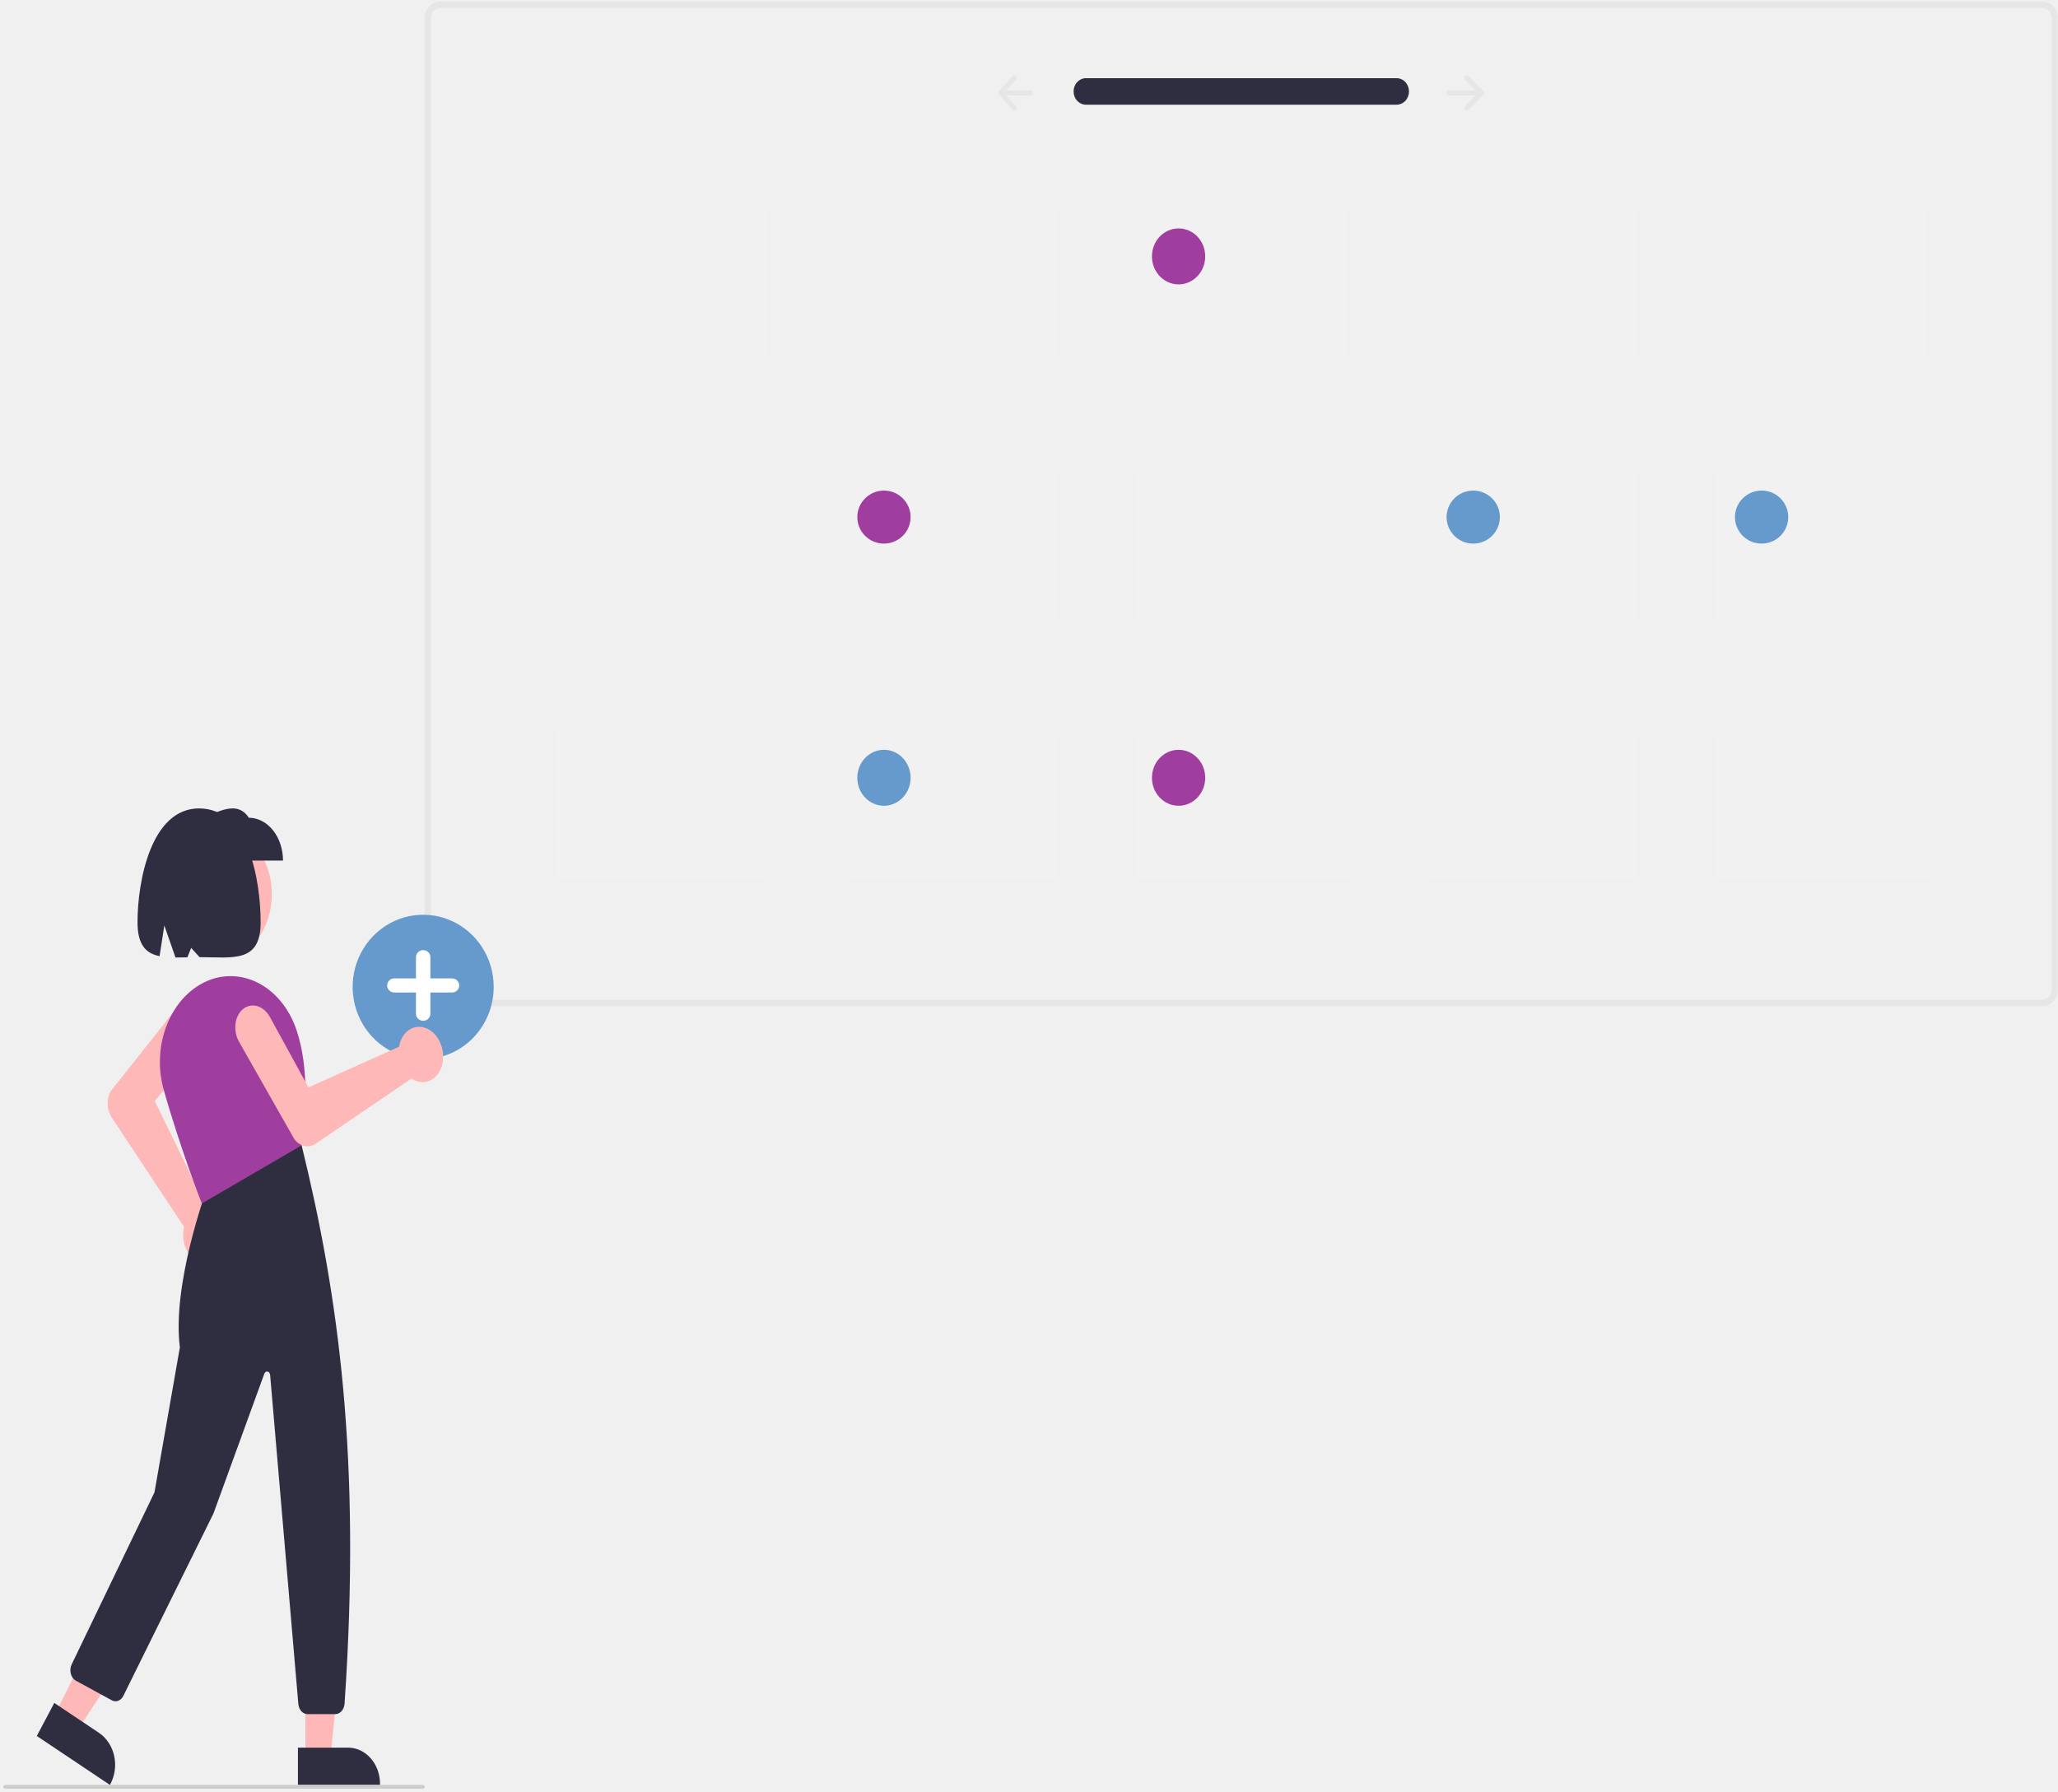
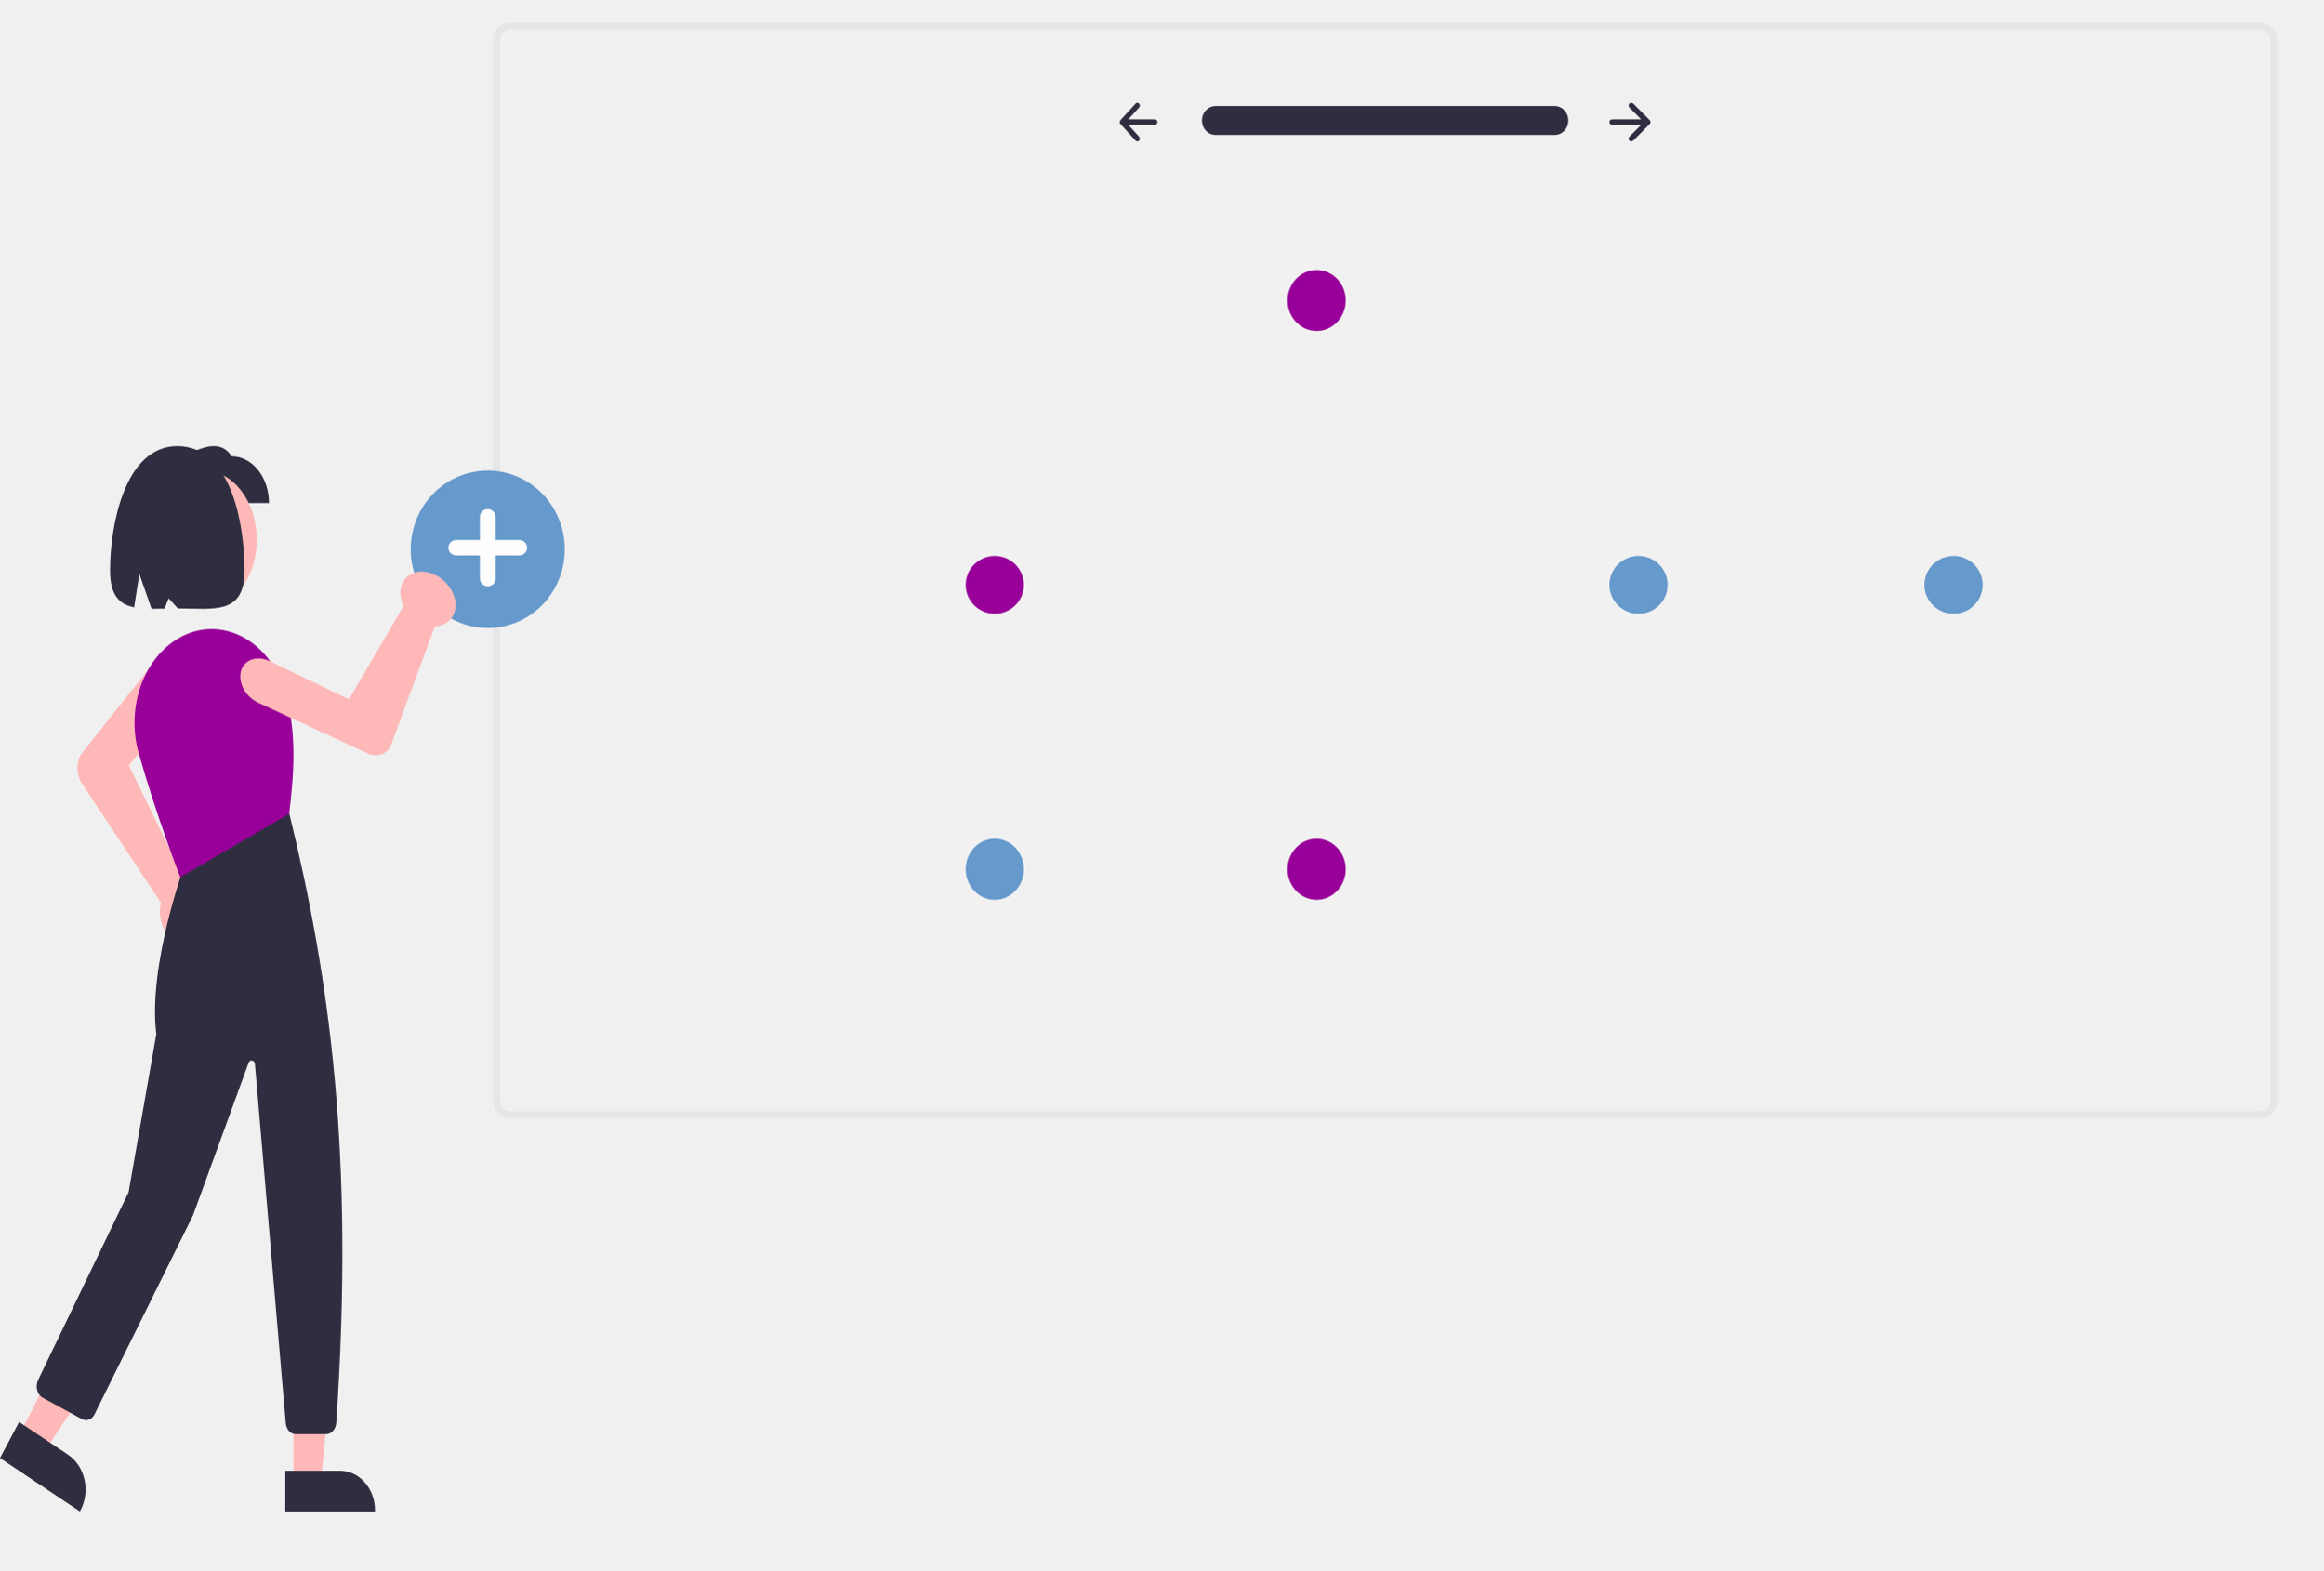
- <svg xmlns="http://www.w3.org/2000/svg" viewBox="0 0 541 471" fill="none">
-   <path d="M536.866 264.487H115.74C114.657 264.486 113.618 264.043 112.852 263.257C112.086 262.47 111.655 261.404 111.654 260.291V4.617C111.655 3.504 112.086 2.438 112.852 1.651C113.618 0.864 114.657 0.422 115.74 0.421H536.866C537.95 0.422 538.988 0.864 539.754 1.651C540.52 2.438 540.951 3.504 540.952 4.617V260.291C540.951 261.404 540.52 262.47 539.754 263.257C538.988 264.043 537.95 264.486 536.866 264.487ZM115.74 2.099C115.09 2.1 114.467 2.365 114.008 2.837C113.548 3.309 113.289 3.949 113.289 4.617V260.291C113.289 260.959 113.548 261.599 114.008 262.071C114.467 262.543 115.09 262.808 115.74 262.809H536.866C537.516 262.808 538.139 262.543 538.599 262.071C539.059 261.599 539.317 260.959 539.318 260.291V4.617C539.317 3.949 539.059 3.309 538.599 2.837C538.139 2.365 537.516 2.1 536.866 2.099H115.74Z" fill="#E6E6E6" />
-   <path d="M285.423 20.555C284.568 20.571 283.754 20.945 283.155 21.596C282.556 22.248 282.22 23.126 282.22 24.04C282.22 24.954 282.556 25.831 283.155 26.483C283.754 27.135 284.568 27.509 285.423 27.524H367.081C367.943 27.538 368.775 27.185 369.395 26.544C370.014 25.902 370.371 25.024 370.386 24.102C370.402 23.18 370.075 22.289 369.477 21.624C368.879 20.959 368.06 20.575 367.198 20.556L367.188 20.555C367.153 20.555 367.117 20.555 367.081 20.555H285.423Z" fill="#2F2E41" />
-   <path d="M385.081 19.975C384.957 20.099 384.888 20.268 384.888 20.444C384.888 20.62 384.957 20.789 385.081 20.914L385.081 20.914L387.911 23.763H380.932C380.757 23.764 380.59 23.834 380.467 23.958C380.344 24.083 380.275 24.251 380.275 24.427C380.275 24.602 380.344 24.771 380.467 24.895C380.59 25.02 380.757 25.09 380.932 25.091H387.911L385.081 27.94C385.02 28.002 384.971 28.075 384.938 28.155C384.905 28.236 384.888 28.322 384.888 28.409C384.888 28.497 384.905 28.583 384.938 28.663C384.971 28.744 385.02 28.817 385.081 28.879C385.142 28.94 385.215 28.989 385.295 29.023C385.375 29.056 385.461 29.073 385.547 29.073C385.634 29.073 385.719 29.056 385.799 29.023C385.879 28.989 385.952 28.94 386.013 28.879L389.969 24.896C390.093 24.772 390.162 24.603 390.162 24.427C390.162 24.251 390.093 24.082 389.969 23.957L386.013 19.975C385.952 19.913 385.879 19.864 385.799 19.831C385.719 19.798 385.634 19.78 385.547 19.78C385.461 19.78 385.375 19.798 385.295 19.831C385.215 19.864 385.142 19.913 385.081 19.975L385.081 19.975Z" fill="#E6E6E6" />
-   <path d="M267.1 19.975C267.213 20.099 267.277 20.268 267.277 20.444C267.277 20.62 267.213 20.789 267.1 20.914L267.1 20.914L264.507 23.763H270.902C270.981 23.763 271.06 23.78 271.133 23.813C271.207 23.846 271.274 23.895 271.33 23.956C271.386 24.018 271.431 24.091 271.462 24.172C271.492 24.252 271.508 24.339 271.508 24.426C271.508 24.513 271.493 24.6 271.462 24.68C271.432 24.761 271.387 24.835 271.331 24.896C271.275 24.958 271.208 25.007 271.135 25.04C271.061 25.074 270.982 25.091 270.903 25.091H264.507L267.1 27.94C267.156 28.002 267.201 28.075 267.231 28.155C267.261 28.236 267.277 28.322 267.277 28.409C267.277 28.497 267.261 28.583 267.231 28.663C267.201 28.744 267.156 28.817 267.1 28.879C267.044 28.94 266.977 28.989 266.904 29.023C266.831 29.056 266.752 29.073 266.673 29.073C266.594 29.073 266.515 29.056 266.442 29.023C266.368 28.989 266.302 28.94 266.246 28.879L262.621 24.896C262.508 24.772 262.444 24.603 262.444 24.427C262.444 24.251 262.508 24.082 262.621 23.957L266.246 19.975C266.359 19.851 266.513 19.78 266.673 19.78C266.833 19.78 266.987 19.85 267.1 19.975L267.1 19.975Z" fill="#E6E6E6" />
-   <path d="M111.242 278.426C107.576 278.426 103.991 277.314 100.942 275.229C97.893 273.144 95.517 270.181 94.114 266.714C92.711 263.247 92.344 259.433 93.059 255.752C93.774 252.072 95.54 248.691 98.133 246.038C100.726 243.385 104.029 241.578 107.625 240.846C111.222 240.114 114.949 240.489 118.337 241.925C121.725 243.361 124.62 245.793 126.658 248.913C128.695 252.033 129.782 255.701 129.782 259.454C129.782 264.486 127.829 269.311 124.352 272.869C120.875 276.427 116.159 278.426 111.242 278.426Z" fill="#6699CC" />
-   <path d="M118.823 257.208H113.138V251.632C113.138 251.14 112.938 250.667 112.582 250.318C112.227 249.97 111.745 249.774 111.242 249.774C110.74 249.774 110.258 249.97 109.902 250.318C109.547 250.667 109.347 251.14 109.347 251.632V257.208H103.662C103.159 257.208 102.677 257.404 102.321 257.752C101.966 258.101 101.766 258.574 101.766 259.067C101.766 259.56 101.966 260.032 102.321 260.381C102.677 260.729 103.159 260.925 103.662 260.925H109.347V266.501C109.347 266.994 109.547 267.466 109.902 267.815C110.258 268.163 110.74 268.359 111.242 268.359C111.745 268.359 112.227 268.163 112.582 267.815C112.938 267.466 113.138 266.994 113.138 266.501V260.925H118.823C119.326 260.925 119.808 260.729 120.163 260.381C120.519 260.032 120.718 259.56 120.718 259.067C120.718 258.574 120.519 258.101 120.163 257.752C119.808 257.404 119.326 257.208 118.823 257.208Z" fill="white" />
-   <path d="M201.469 54.628H145.438V94.122H201.469V54.628Z" fill="#F1F1F1" />
-   <path d="M278.1 54.628H222.069V94.122H278.1V54.628Z" fill="#F1F1F1" />
-   <path d="M353.907 54.628H297.876V94.122H353.907V54.628Z" fill="#F1F1F1" />
-   <path d="M430.538 54.628H374.507V94.122H430.538V54.628Z" fill="#F1F1F1" />
-   <path d="M506.345 54.628H450.313V94.122H506.345V54.628Z" fill="#F1F1F1" />
-   <path d="M202.293 123.549H145.438V163.042H202.293V123.549Z" fill="#F1F1F1" />
-   <path d="M278.1 123.549H222.069V163.042H278.1V123.549Z" fill="#F1F1F1" />
-   <path d="M354.731 123.549H298.7V163.042H354.731V123.549Z" fill="#F1F1F1" />
-   <path d="M430.538 123.549H374.507V163.042H430.538V123.549Z" fill="#F1F1F1" />
-   <path d="M507.169 123.549H451.138V163.042H507.169V123.549Z" fill="#F1F1F1" />
-   <path d="M202.293 192.469H146.262V231.188H202.293V192.469Z" fill="#F1F1F1" />
-   <path d="M278.1 192.469H222.069V231.188H278.1V192.469Z" fill="#F1F1F1" />
-   <path d="M354.731 192.469H298.7V231.188H354.731V192.469Z" fill="#F1F1F1" />
-   <path d="M430.538 192.469H374.507V231.188H430.538V192.469Z" fill="#F1F1F1" />
-   <path d="M507.169 192.469H451.138V231.188H507.169V192.469Z" fill="#F1F1F1" />
-   <path d="M309.824 74.762C313.692 74.762 316.827 71.468 316.827 67.405C316.827 63.342 313.692 60.049 309.824 60.049C305.955 60.049 302.82 63.342 302.82 67.405C302.82 71.468 305.955 74.762 309.824 74.762Z" fill="#A03EA0" />
-   <path d="M232.369 142.908C236.237 142.908 239.373 139.788 239.373 135.939C239.373 132.09 236.237 128.969 232.369 128.969C228.5 128.969 225.365 132.09 225.365 135.939C225.365 139.788 228.5 142.908 232.369 142.908Z" fill="#A03EA0" />
-   <path d="M309.824 211.829C313.692 211.829 316.827 208.535 316.827 204.472C316.827 200.409 313.692 197.115 309.824 197.115C305.955 197.115 302.82 200.409 302.82 204.472C302.82 208.535 305.955 211.829 309.824 211.829Z" fill="#A03EA0" />
-   <path d="M387.278 142.908C391.147 142.908 394.282 139.788 394.282 135.939C394.282 132.09 391.147 128.969 387.278 128.969C383.41 128.969 380.275 132.09 380.275 135.939C380.275 139.788 383.41 142.908 387.278 142.908Z" fill="#6699CC" />
-   <path d="M463.085 142.908C466.953 142.908 470.089 139.788 470.089 135.939C470.089 132.09 466.953 128.969 463.085 128.969C459.217 128.969 456.081 132.09 456.081 135.939C456.081 139.788 459.217 142.908 463.085 142.908Z" fill="#6699CC" />
-   <path d="M232.369 211.829C236.237 211.829 239.373 208.535 239.373 204.472C239.373 200.409 236.237 197.115 232.369 197.115C228.5 197.115 225.365 200.409 225.365 204.472C225.365 208.535 228.5 211.829 232.369 211.829Z" fill="#6699CC" />
-   <path d="M58.707 251.718C65.748 251.718 71.456 244.26 71.456 235.061C71.456 225.861 65.748 218.403 58.707 218.403C51.666 218.403 45.958 225.861 45.958 235.061C45.958 244.26 51.666 251.718 58.707 251.718Z" fill="#FFB8B8" />
-   <path d="M53.921 332.065C53.759 332.065 53.596 332.055 53.432 332.037C52.621 331.95 51.833 331.646 51.121 331.143C50.408 330.641 49.787 329.951 49.297 329.121C48.808 328.29 48.461 327.336 48.28 326.322C48.099 325.308 48.088 324.257 48.247 323.237C48.285 323 48.332 322.765 48.389 322.535L29.355 293.769C28.734 292.824 28.369 291.649 28.313 290.418C28.257 289.187 28.512 287.966 29.043 286.936L29.077 286.882L46.21 265.295C47.145 264.118 48.408 263.464 49.721 263.476C51.034 263.488 52.289 264.166 53.211 265.361C54.133 266.556 54.646 268.169 54.637 269.847C54.628 271.524 54.099 273.129 53.164 274.308C53.143 274.335 53.121 274.361 53.099 274.388L40.69 289.462L54.275 317.323C54.532 317.34 54.788 317.38 55.041 317.443C56.446 317.801 57.697 318.814 58.551 320.285C59.404 321.756 59.8 323.579 59.66 325.401C59.521 327.224 58.856 328.915 57.796 330.146C56.735 331.377 55.354 332.061 53.921 332.065Z" fill="#FFB8B8" />
-   <path d="M80.284 461.403H86.929L90.09 430.048L80.282 430.049L80.284 461.403Z" fill="#FFB8B8" />
-   <path d="M78.321 459.444L91.498 459.444H91.499C92.602 459.444 93.694 459.689 94.712 460.166C95.731 460.643 96.657 461.342 97.437 462.223C98.217 463.104 98.835 464.15 99.257 465.301C99.679 466.452 99.896 467.686 99.897 468.932V469.241L78.321 469.242L78.321 459.444Z" fill="#2F2E41" />
-   <path d="M14.575 450.352L20.555 454.544L37.132 429.377L28.307 423.189L14.575 450.352Z" fill="#FFB8B8" />
-   <path d="M14.272 447.686L26.013 455.546L26.014 455.546C27.998 456.875 29.432 459.035 30 461.552C30.567 464.069 30.222 466.737 29.041 468.968L29.041 468.969L28.896 469.242L9.672 456.372L14.272 447.686Z" fill="#2F2E41" />
-   <path d="M88.176 450.625H80.822C80.227 450.626 79.652 450.353 79.209 449.859C78.766 449.365 78.487 448.684 78.425 447.949L71.011 361.452C70.992 361.234 70.916 361.03 70.795 360.871C70.674 360.712 70.513 360.608 70.339 360.573C70.165 360.538 69.986 360.575 69.831 360.679C69.676 360.783 69.552 360.947 69.479 361.147L56.104 397.905L32.424 445.829C32.117 446.443 31.643 446.9 31.087 447.115C30.532 447.331 29.932 447.291 29.398 447.003L19.938 441.837C19.625 441.666 19.345 441.415 19.117 441.099C18.888 440.784 18.716 440.412 18.612 440.008C18.508 439.603 18.475 439.177 18.514 438.755C18.553 438.334 18.664 437.927 18.839 437.563L40.608 392.325L47.284 354.209C45.184 337.68 54.186 313.105 54.277 312.858L54.322 312.738L79.117 300.71L79.242 300.899C89.02 340.726 94.979 383.587 90.579 447.884C90.525 448.63 90.249 449.324 89.805 449.831C89.36 450.337 88.78 450.621 88.176 450.625Z" fill="#2F2E41" />
-   <path d="M53.048 316.387L52.931 316.089C52.876 315.947 47.31 301.677 43.019 286.425C42.195 283.476 41.883 280.35 42.104 277.247C42.325 274.143 43.074 271.129 44.303 268.396C45.548 265.634 47.251 263.217 49.304 261.298C51.358 259.378 53.717 257.998 56.233 257.244C60.599 255.972 65.197 256.649 69.187 259.152C73.178 261.655 76.296 265.817 77.974 270.881C81.377 281.226 80.292 292.269 79.271 300.953L79.251 301.127L79.121 301.203L53.048 316.387Z" fill="#A03EA0" />
-   <path d="M74.398 226.242H53.803V214.983C58.324 212.731 62.747 210.815 65.421 214.983C67.802 214.983 70.085 216.169 71.769 218.281C73.452 220.392 74.398 223.256 74.398 226.242H74.398Z" fill="#2F2E41" />
-   <path d="M52.333 212.524C39.69 212.524 36.151 231.665 36.151 242.464C36.151 248.486 38.406 250.64 41.949 251.369L43.2 243.308L46.131 251.716C47.127 251.722 48.172 251.698 49.256 251.674L50.25 249.203L52.466 251.63C61.341 251.646 68.514 253.208 68.514 242.464C68.514 231.665 65.411 212.524 52.333 212.524Z" fill="#2F2E41" />
-   <path d="M116.45 278.791C116.428 278.991 116.398 279.189 116.361 279.387C116.179 280.365 115.83 281.267 115.335 282.034C114.84 282.802 114.211 283.417 113.49 283.839C112.768 284.262 111.969 284.482 111.146 284.486C110.323 284.49 109.494 284.278 108.714 283.862C108.533 283.765 108.355 283.656 108.182 283.537L82.897 300.729C82.067 301.287 81.092 301.483 80.116 301.287C79.139 301.091 78.214 300.513 77.478 299.64L77.44 299.586L62.846 273.88C62.049 272.476 61.709 270.783 61.902 269.171C62.094 267.56 62.803 266.162 63.872 265.287C64.941 264.411 66.282 264.129 67.602 264.502C68.921 264.875 70.109 265.873 70.906 267.276C70.924 267.308 70.942 267.341 70.96 267.373L81.089 285.87L104.902 275.18C104.951 274.868 105.019 274.562 105.103 274.264C105.581 272.615 106.553 271.296 107.829 270.564C109.105 269.832 110.594 269.739 112.008 270.303C113.423 270.867 114.66 272.048 115.481 273.617C116.302 275.185 116.647 277.03 116.45 278.791L116.45 278.791Z" fill="#FFB8B8" />
-   <path d="M111.094 470.222H1.417C1.265 470.222 1.12 470.17 1.013 470.078C0.906 469.986 0.846 469.862 0.846 469.732C0.846 469.602 0.906 469.477 1.013 469.385C1.12 469.294 1.265 469.242 1.417 469.242H111.094C111.245 469.242 111.39 469.294 111.498 469.385C111.605 469.477 111.665 469.602 111.665 469.732C111.665 469.862 111.605 469.986 111.498 470.078C111.39 470.17 111.245 470.222 111.094 470.222Z" fill="#CCCCCC" />
+ <svg xmlns="http://www.w3.org/2000/svg" width="522" height="353" viewBox="0 0 522 353" fill="none">
+   <path d="M507.868 251.338H114.616C113.605 251.336 112.635 250.924 111.919 250.19C111.204 249.456 110.802 248.462 110.801 247.424V8.969C110.802 7.931 111.204 6.937 111.919 6.203C112.635 5.469 113.605 5.057 114.616 5.056H507.868C508.88 5.057 509.849 5.469 510.565 6.203C511.28 6.937 511.682 7.931 511.684 8.969V247.424C511.682 248.462 511.28 249.456 510.565 250.19C509.849 250.924 508.88 251.336 507.868 251.338ZM114.616 6.621C114.009 6.622 113.427 6.869 112.998 7.309C112.569 7.75 112.328 8.347 112.327 8.969V247.424C112.328 248.047 112.569 248.644 112.998 249.084C113.427 249.524 114.009 249.772 114.616 249.772H507.868C508.475 249.772 509.057 249.524 509.486 249.084C509.915 248.644 510.157 248.047 510.157 247.424V8.969C510.157 8.347 509.915 7.75 509.486 7.309C509.057 6.869 508.475 6.622 507.868 6.621H114.616Z" fill="#E6E6E6" />
+   <path d="M273.067 23.834C272.27 23.849 271.509 24.197 270.95 24.805C270.39 25.413 270.077 26.231 270.077 27.084C270.077 27.936 270.39 28.755 270.95 29.363C271.509 29.971 272.27 30.319 273.067 30.334H349.321C350.126 30.346 350.903 30.017 351.481 29.419C352.06 28.821 352.393 28.002 352.407 27.142C352.421 26.282 352.116 25.451 351.558 24.831C351 24.211 350.235 23.852 349.43 23.834L349.421 23.834C349.388 23.834 349.354 23.834 349.321 23.834H273.067Z" fill="#2F2E41" />
+   <path d="M366.129 23.293C366.014 23.409 365.949 23.566 365.949 23.731C365.949 23.895 366.014 24.052 366.129 24.168L366.129 24.168L368.772 26.826H362.255C362.092 26.826 361.936 26.892 361.821 27.008C361.706 27.124 361.641 27.281 361.641 27.445C361.641 27.609 361.706 27.766 361.821 27.882C361.936 27.998 362.092 28.064 362.255 28.064H368.772L366.129 30.722C366.072 30.779 366.027 30.847 365.996 30.922C365.965 30.997 365.949 31.078 365.949 31.159C365.949 31.241 365.965 31.321 365.996 31.396C366.027 31.471 366.072 31.54 366.129 31.597C366.186 31.654 366.254 31.7 366.329 31.731C366.404 31.762 366.484 31.778 366.565 31.778C366.645 31.778 366.725 31.762 366.8 31.731C366.875 31.7 366.943 31.655 367 31.597L370.694 27.883C370.809 27.767 370.874 27.609 370.874 27.445C370.874 27.281 370.809 27.123 370.694 27.007L367 23.293C366.943 23.235 366.875 23.19 366.8 23.159C366.725 23.128 366.645 23.112 366.565 23.112C366.484 23.112 366.404 23.128 366.329 23.159C366.254 23.19 366.186 23.235 366.129 23.293L366.129 23.293Z" fill="#2F2E41" />
+   <path d="M255.957 23.293C256.063 23.409 256.123 23.566 256.123 23.731C256.123 23.895 256.063 24.052 255.958 24.168L255.957 24.168L253.536 26.826H259.507C259.582 26.826 259.655 26.841 259.724 26.872C259.792 26.903 259.855 26.949 259.907 27.006C259.96 27.064 260.002 27.132 260.03 27.207C260.059 27.282 260.074 27.363 260.074 27.444C260.074 27.526 260.059 27.606 260.031 27.682C260.003 27.757 259.961 27.825 259.908 27.883C259.856 27.94 259.794 27.986 259.725 28.017C259.656 28.048 259.583 28.064 259.509 28.064H253.536L255.957 30.722C256.01 30.779 256.051 30.847 256.08 30.922C256.108 30.997 256.123 31.078 256.123 31.159C256.123 31.241 256.108 31.321 256.08 31.396C256.051 31.471 256.01 31.54 255.957 31.597C255.905 31.654 255.843 31.7 255.774 31.731C255.706 31.762 255.633 31.778 255.559 31.778C255.485 31.778 255.411 31.762 255.343 31.731C255.274 31.7 255.212 31.655 255.16 31.597L251.775 27.883C251.669 27.767 251.61 27.609 251.61 27.445C251.61 27.281 251.669 27.123 251.775 27.007L255.16 23.293C255.265 23.177 255.409 23.112 255.559 23.112C255.708 23.112 255.852 23.177 255.957 23.293L255.957 23.293Z" fill="#2F2E41" />
+   <path d="M109.592 141.152C106.168 141.152 102.821 140.114 99.974 138.17C97.127 136.226 94.908 133.462 93.597 130.229C92.287 126.996 91.944 123.438 92.612 120.005C93.28 116.573 94.929 113.42 97.35 110.945C99.772 108.471 102.856 106.785 106.215 106.103C109.573 105.42 113.054 105.77 116.218 107.11C119.381 108.449 122.085 110.717 123.987 113.627C125.89 116.537 126.905 119.958 126.905 123.457C126.905 128.15 125.081 132.651 121.834 135.97C118.587 139.288 114.184 141.152 109.592 141.152Z" fill="#6699CC" />
+   <path d="M116.671 121.363H111.362V116.163C111.362 115.703 111.176 115.262 110.844 114.937C110.512 114.612 110.062 114.429 109.592 114.429C109.123 114.429 108.673 114.612 108.341 114.937C108.009 115.262 107.823 115.703 107.823 116.163V121.363H102.513C102.044 121.363 101.594 121.546 101.262 121.871C100.93 122.196 100.744 122.637 100.744 123.096C100.744 123.556 100.93 123.997 101.262 124.322C101.594 124.647 102.044 124.83 102.513 124.83H107.823V130.03C107.823 130.489 108.009 130.93 108.341 131.255C108.673 131.58 109.123 131.763 109.592 131.763C110.062 131.763 110.512 131.58 110.844 131.255C111.176 130.93 111.362 130.489 111.362 130.03V124.83H116.671C117.141 124.83 117.591 124.647 117.923 124.322C118.255 123.997 118.441 123.556 118.441 123.096C118.441 122.637 118.255 122.196 117.923 121.871C117.591 121.546 117.141 121.363 116.671 121.363Z" fill="#FEFEFE" />
+   <path d="M194.671 55.612H142.348V92.446H194.671V55.612Z" fill="#F1F1F1" />
+   <path d="M266.229 55.612H213.907V92.446H266.229V55.612Z" fill="#F1F1F1" />
+   <path d="M337.019 55.612H284.696V92.446H337.019V55.612Z" fill="#F1F1F1" />
+   <path d="M408.577 55.612H356.255V92.446H408.577V55.612Z" fill="#F1F1F1" />
+   <path d="M479.367 55.612H427.044V92.446H479.367V55.612Z" fill="#F1F1F1" />
+   <path d="M195.44 119.891H142.348V156.725H195.44V119.891Z" fill="#F1F1F1" />
+   <path d="M266.229 119.891H213.907V156.725H266.229V119.891Z" fill="#F1F1F1" />
+   <path d="M337.788 119.891H285.466V156.725H337.788V119.891Z" fill="#F1F1F1" />
+   <path d="M408.577 119.891H356.255V156.725H408.577V119.891Z" fill="#F1F1F1" />
+   <path d="M480.136 119.891H427.814V156.725H480.136V119.891Z" fill="#F1F1F1" />
+   <path d="M195.44 184.17H143.117V220.282H195.44V184.17Z" fill="#F1F1F1" />
+   <path d="M266.229 184.17H213.907V220.282H266.229V184.17Z" fill="#F1F1F1" />
+   <path d="M337.788 184.17H285.466V220.282H337.788V184.17Z" fill="#F1F1F1" />
+   <path d="M408.577 184.17H356.255V220.282H408.577V184.17Z" fill="#F1F1F1" />
+   <path d="M480.136 184.17H427.814V220.282H480.136V184.17Z" fill="#F1F1F1" />
+   <path d="M295.853 74.39C299.465 74.39 302.393 71.318 302.393 67.529C302.393 63.74 299.465 60.668 295.853 60.668C292.241 60.668 289.313 63.74 289.313 67.529C289.313 71.318 292.241 74.39 295.853 74.39Z" fill="#990099" />
+   <path d="M223.525 137.947C227.137 137.947 230.065 135.037 230.065 131.447C230.065 127.857 227.137 124.947 223.525 124.947C219.913 124.947 216.985 127.857 216.985 131.447C216.985 135.037 219.913 137.947 223.525 137.947Z" fill="#990099" />
+   <path d="M295.853 202.226C299.465 202.226 302.393 199.154 302.393 195.364C302.393 191.575 299.465 188.503 295.853 188.503C292.241 188.503 289.313 191.575 289.313 195.364C289.313 199.154 292.241 202.226 295.853 202.226Z" fill="#990099" />
+   <path d="M368.181 137.947C371.793 137.947 374.722 135.037 374.722 131.447C374.722 127.857 371.793 124.947 368.181 124.947C364.569 124.947 361.641 127.857 361.641 131.447C361.641 135.037 364.569 137.947 368.181 137.947Z" fill="#6699CC" />
+   <path d="M438.971 137.947C442.583 137.947 445.511 135.037 445.511 131.447C445.511 127.857 442.583 124.947 438.971 124.947C435.358 124.947 432.43 127.857 432.43 131.447C432.43 135.037 435.358 137.947 438.971 137.947Z" fill="#6699CC" />
+   <path d="M223.525 202.226C227.137 202.226 230.065 199.154 230.065 195.364C230.065 191.575 227.137 188.503 223.525 188.503C219.913 188.503 216.985 191.575 216.985 195.364C216.985 199.154 219.913 202.226 223.525 202.226Z" fill="#6699CC" />
+   <path d="M41.321 211.758C41.169 211.758 41.017 211.749 40.864 211.732C40.106 211.652 39.371 211.368 38.705 210.899C38.04 210.43 37.46 209.787 37.002 209.012C36.545 208.237 36.222 207.348 36.053 206.402C35.884 205.456 35.873 204.476 36.022 203.525C36.057 203.304 36.101 203.085 36.154 202.87L18.38 176.042C17.801 175.161 17.46 174.065 17.407 172.917C17.355 171.769 17.593 170.629 18.088 169.668L18.121 169.618L34.12 149.485C34.993 148.387 36.172 147.777 37.398 147.789C38.624 147.8 39.797 148.433 40.657 149.547C41.518 150.661 41.997 152.166 41.989 153.73C41.981 155.295 41.486 156.791 40.614 157.891C40.593 157.916 40.573 157.941 40.553 157.966L28.965 172.025L41.651 198.009C41.891 198.025 42.13 198.062 42.366 198.121C43.678 198.455 44.846 199.4 45.644 200.772C46.441 202.143 46.81 203.844 46.68 205.544C46.549 207.243 45.929 208.82 44.938 209.969C43.948 211.117 42.659 211.755 41.321 211.758Z" fill="#FFB8B8" />
+   <path d="M65.938 332.386H72.143L75.094 303.143L65.937 303.143L65.938 332.386Z" fill="#FFB8B8" />
+   <path d="M64.105 330.558L76.41 330.558H76.411C77.441 330.558 78.46 330.787 79.412 331.231C80.363 331.676 81.228 332.328 81.956 333.15C82.684 333.972 83.261 334.947 83.656 336.021C84.05 337.095 84.253 338.245 84.253 339.408V339.696L64.106 339.696L64.105 330.558Z" fill="#2F2E41" />
+   <path d="M4.579 322.079L10.162 325.989L25.642 302.517L17.401 296.746L4.579 322.079Z" fill="#FFB8B8" />
+   <path d="M4.295 319.592L15.259 326.923L15.26 326.923C17.113 328.162 18.452 330.177 18.982 332.525C19.512 334.872 19.19 337.36 18.087 339.441L18.087 339.442L17.951 339.697L0 327.694L4.295 319.592Z" fill="#2F2E41" />
+   <path d="M73.308 322.333H66.441C65.885 322.334 65.348 322.08 64.934 321.619C64.521 321.158 64.26 320.523 64.202 319.838L57.279 239.166C57.261 238.963 57.191 238.773 57.077 238.624C56.964 238.476 56.814 238.378 56.652 238.346C56.489 238.314 56.322 238.349 56.177 238.445C56.032 238.542 55.917 238.695 55.849 238.881L43.359 273.164L21.246 317.86C20.96 318.433 20.517 318.859 19.998 319.06C19.479 319.261 18.919 319.224 18.42 318.955L9.586 314.137C9.294 313.978 9.033 313.743 8.819 313.449C8.606 313.155 8.446 312.808 8.349 312.431C8.252 312.054 8.22 311.656 8.257 311.263C8.293 310.87 8.397 310.491 8.561 310.151L28.888 267.96L35.123 232.411C33.162 216.995 41.568 194.075 41.653 193.845L41.695 193.733L64.849 182.515L64.965 182.691C74.096 219.836 79.661 259.81 75.552 319.777C75.501 320.472 75.243 321.12 74.829 321.592C74.414 322.065 73.872 322.329 73.308 322.333Z" fill="#2F2E41" />
+   <path d="M40.505 197.136L40.396 196.859C40.344 196.726 35.147 183.417 31.14 169.192C30.37 166.441 30.079 163.526 30.285 160.632C30.491 157.738 31.191 154.927 32.338 152.377C33.501 149.802 35.092 147.547 37.009 145.757C38.927 143.967 41.13 142.679 43.479 141.977C47.556 140.79 51.85 141.421 55.576 143.756C59.303 146.09 62.214 149.972 63.781 154.695C66.959 164.343 65.946 174.642 64.993 182.742L64.974 182.904L64.852 182.975L40.505 197.136Z" fill="#990099" />
+   <path d="M60.442 113.062H41.211V102.562C45.432 100.461 49.562 98.675 52.059 102.562C54.282 102.562 56.415 103.668 57.987 105.637C59.559 107.607 60.442 110.278 60.442 113.062H60.442Z" fill="#2F2E41" />
+   <path d="M45.789 136.822C52.364 136.822 57.695 129.867 57.695 121.287C57.695 112.707 52.364 105.752 45.789 105.752C39.214 105.752 33.884 112.707 33.884 121.287C33.884 129.867 39.214 136.822 45.789 136.822Z" fill="#FFB8B8" />
+   <path d="M39.837 100.269C28.031 100.269 24.726 118.121 24.726 128.192C24.726 133.808 26.832 135.817 30.14 136.497L31.309 128.979L34.046 136.821C34.975 136.826 35.952 136.804 36.964 136.782L37.892 134.477L39.961 136.74C48.249 136.755 54.947 138.213 54.947 128.192C54.947 118.121 52.049 100.269 39.837 100.269Z" fill="#2F2E41" />
+   <path d="M101.436 132.661C101.527 132.825 101.612 132.992 101.691 133.162C102.085 134.003 102.309 134.877 102.35 135.727C102.391 136.577 102.247 137.384 101.928 138.096C101.609 138.807 101.122 139.406 100.499 139.855C99.875 140.303 99.13 140.59 98.311 140.697C98.121 140.721 97.927 140.734 97.73 140.738L87.854 167.468C87.527 168.341 86.892 169.018 86.044 169.397C85.195 169.776 84.178 169.838 83.143 169.574L83.086 169.553L58.026 157.937C56.658 157.303 55.48 156.201 54.75 154.873C54.021 153.546 53.8 152.102 54.137 150.859C54.473 149.616 55.34 148.676 56.545 148.245C57.75 147.815 59.196 147.929 60.564 148.563C60.595 148.578 60.626 148.592 60.657 148.607L78.407 157.168L90.696 136.169C90.564 135.905 90.449 135.636 90.352 135.365C89.819 133.854 89.84 132.327 90.412 131.081C90.985 129.835 92.066 128.959 93.448 128.622C94.829 128.285 96.411 128.512 97.888 129.258C99.364 130.005 100.628 131.218 101.436 132.661Z" fill="#FFB8B8" />
</svg>
